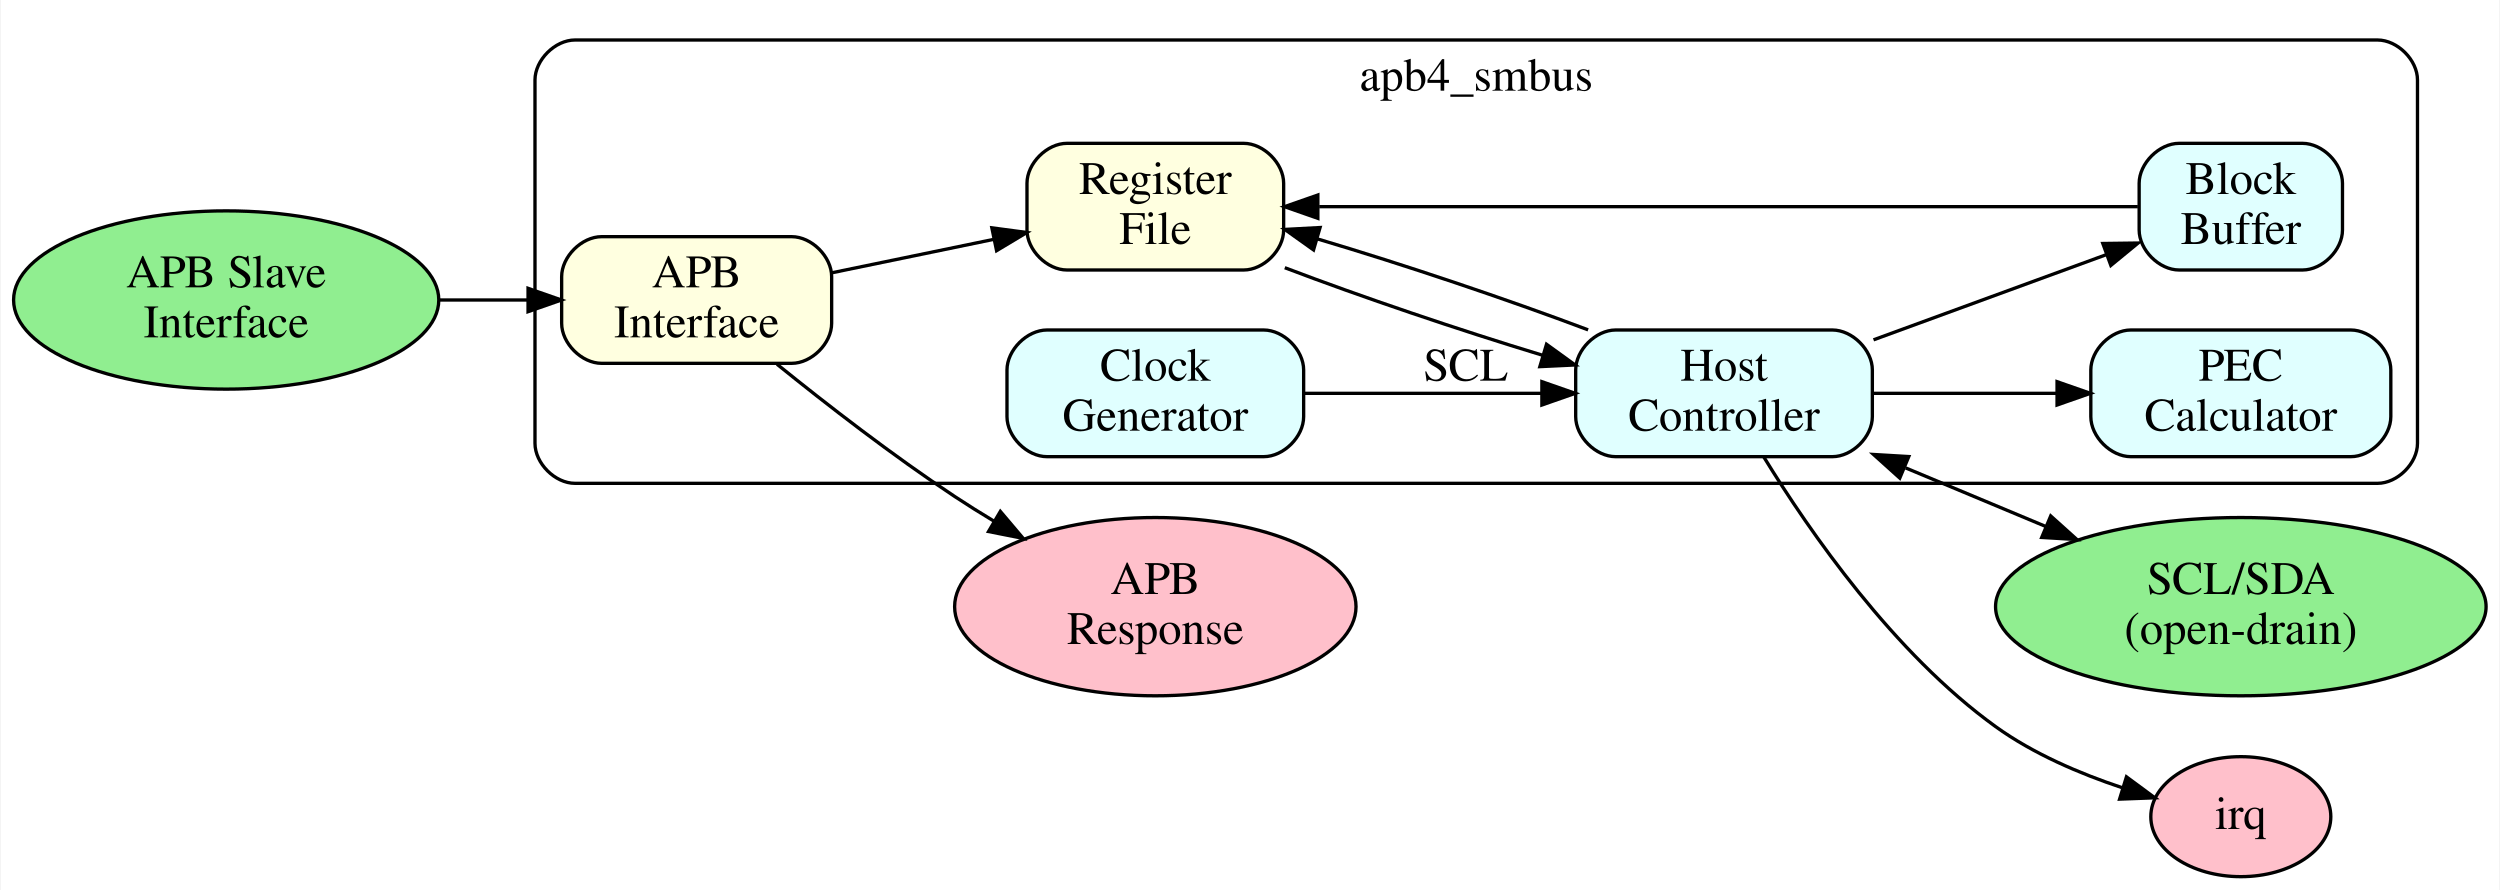
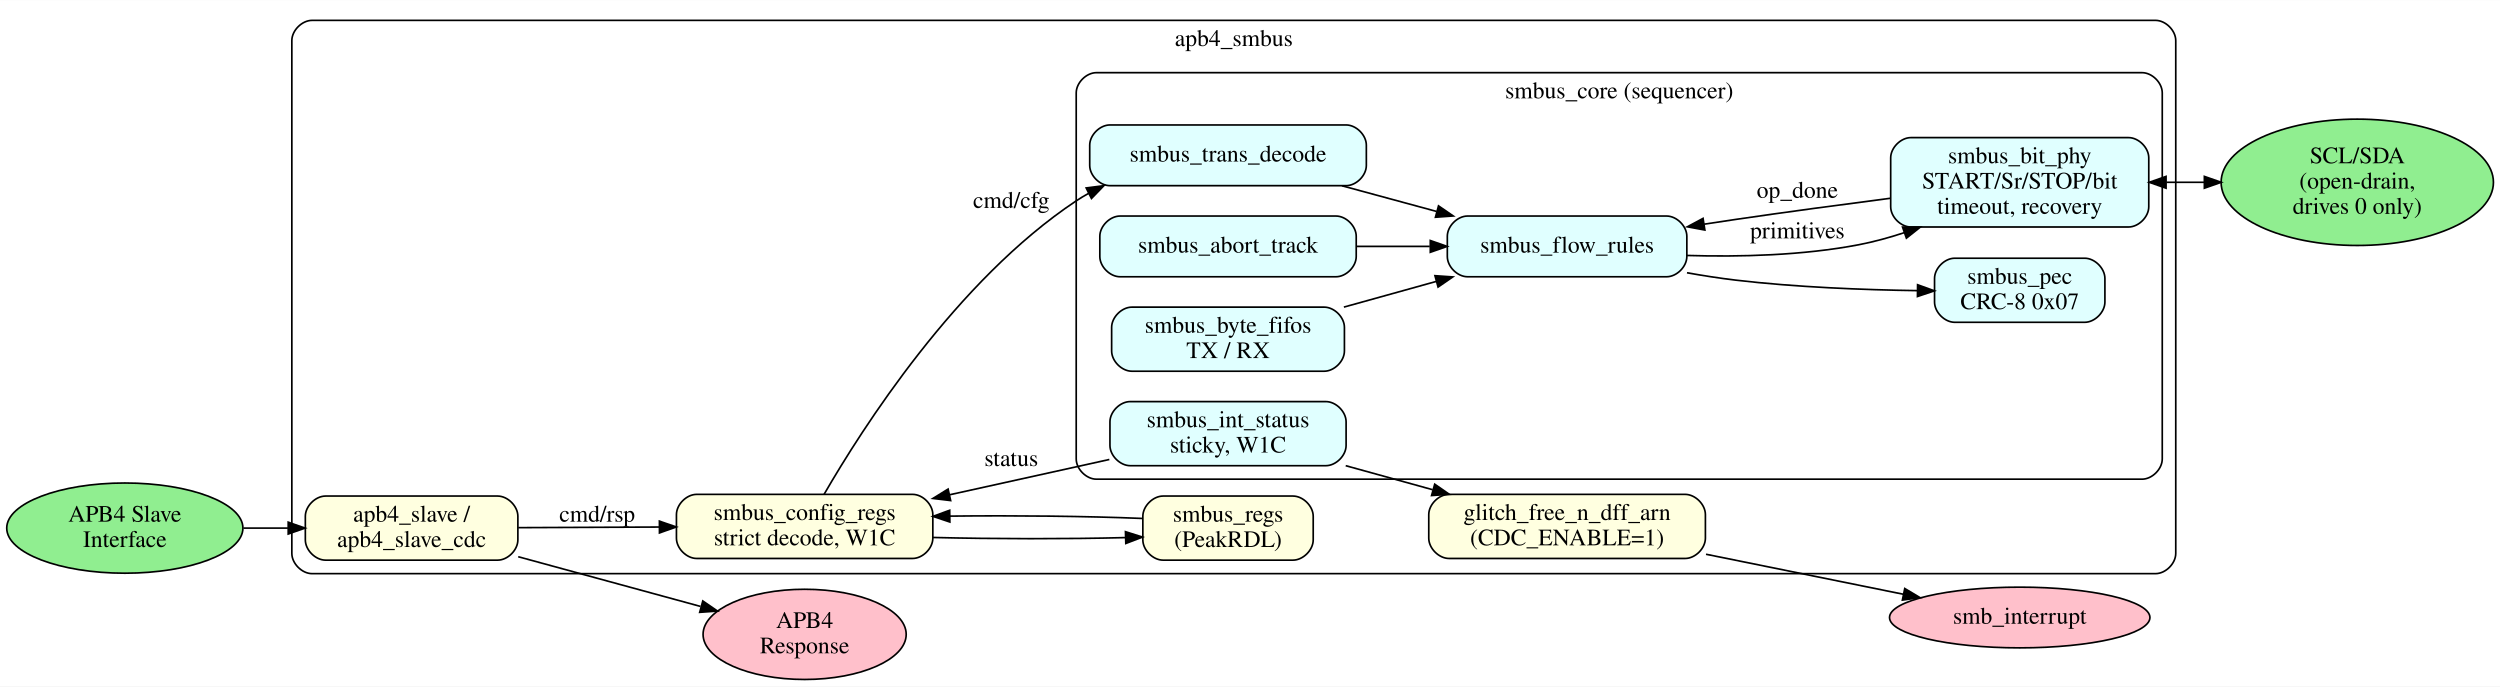
- <svg xmlns="http://www.w3.org/2000/svg" width="750pt" height="267pt" viewBox="0.00 0.00 749.57 267.00">
-   <g id="graph0" class="graph" transform="scale(1 1) rotate(0) translate(4 263)">
-     <polygon fill="white" stroke="transparent" points="-4,4 -4,-263 745.57,-263 745.57,4 -4,4" />
+ <svg xmlns="http://www.w3.org/2000/svg" width="1482pt" height="407pt" viewBox="0.00 0.00 1482.07 406.87">
+   <g id="graph0" class="graph" transform="scale(1 1) rotate(0) translate(4 402.87)">
+     <polygon fill="white" stroke="transparent" points="-4,4 -4,-402.87 1478.07,-402.87 1478.07,4 -4,4" />
    <g id="clust1" class="cluster">
-       <path fill="none" stroke="black" d="M168.28,-118C168.28,-118 709.03,-118 709.03,-118 715.03,-118 721.03,-124 721.03,-130 721.03,-130 721.03,-239 721.03,-239 721.03,-245 715.03,-251 709.03,-251 709.03,-251 168.28,-251 168.28,-251 162.28,-251 156.28,-245 156.28,-239 156.28,-239 156.28,-130 156.28,-130 156.28,-124 162.28,-118 168.28,-118" />
-       <text text-anchor="middle" x="438.65" y="-235.8" font-family="Times,serif" font-size="14.00">apb4_smbus</text>
+       <path fill="none" stroke="black" d="M181.01,-62.87C181.01,-62.87 1273.85,-62.87 1273.85,-62.87 1279.85,-62.87 1285.85,-68.87 1285.85,-74.87 1285.85,-74.87 1285.85,-378.87 1285.85,-378.87 1285.85,-384.87 1279.85,-390.87 1273.85,-390.87 1273.85,-390.87 181.01,-390.87 181.01,-390.87 175.01,-390.87 169.01,-384.87 169.01,-378.87 169.01,-378.87 169.01,-74.87 169.01,-74.87 169.01,-68.87 175.01,-62.87 181.01,-62.87" />
+       <text text-anchor="middle" x="727.43" y="-375.67" font-family="Times,serif" font-size="14.00">apb4_smbus</text>
+     </g>
+     <g id="clust2" class="cluster">
+       <path fill="none" stroke="black" d="M646.01,-118.87C646.01,-118.87 1265.85,-118.87 1265.85,-118.87 1271.85,-118.87 1277.85,-124.87 1277.85,-130.87 1277.85,-130.87 1277.85,-347.87 1277.85,-347.87 1277.85,-353.87 1271.85,-359.87 1265.85,-359.87 1265.85,-359.87 646.01,-359.87 646.01,-359.87 640.01,-359.87 634.01,-353.87 634.01,-347.87 634.01,-347.87 634.01,-130.87 634.01,-130.87 634.01,-124.87 640.01,-118.87 646.01,-118.87" />
+       <text text-anchor="middle" x="955.93" y="-344.67" font-family="Times,serif" font-size="14.00">smbus_core (sequencer)</text>
    </g>
    <g id="node1" class="node">
-       <ellipse fill="lightgreen" stroke="black" cx="63.64" cy="-173" rx="63.78" ry="26.74" />
-       <text text-anchor="middle" x="63.64" y="-176.8" font-family="Times,serif" font-size="14.00">APB Slave</text>
-       <text text-anchor="middle" x="63.64" y="-161.8" font-family="Times,serif" font-size="14.00">Interface</text>
+       <ellipse fill="lightgreen" stroke="black" cx="70" cy="-89.87" rx="70.01" ry="26.74" />
+       <text text-anchor="middle" x="70" y="-93.67" font-family="Times,serif" font-size="14.00">APB4 Slave</text>
+       <text text-anchor="middle" x="70" y="-78.67" font-family="Times,serif" font-size="14.00">Interface</text>
    </g>
    <g id="node3" class="node">
-       <path fill="lightyellow" stroke="black" d="M233.28,-192C233.28,-192 176.28,-192 176.28,-192 170.28,-192 164.28,-186 164.28,-180 164.28,-180 164.28,-166 164.28,-166 164.28,-160 170.28,-154 176.28,-154 176.28,-154 233.28,-154 233.28,-154 239.28,-154 245.28,-160 245.28,-166 245.28,-166 245.28,-180 245.28,-180 245.28,-186 239.28,-192 233.28,-192" />
-       <text text-anchor="middle" x="204.78" y="-176.8" font-family="Times,serif" font-size="14.00">APB</text>
-       <text text-anchor="middle" x="204.78" y="-161.8" font-family="Times,serif" font-size="14.00">Interface</text>
+       <path fill="lightyellow" stroke="black" d="M291.01,-108.87C291.01,-108.87 189.01,-108.87 189.01,-108.87 183.01,-108.87 177.01,-102.87 177.01,-96.87 177.01,-96.87 177.01,-82.87 177.01,-82.87 177.01,-76.87 183.01,-70.87 189.01,-70.87 189.01,-70.87 291.01,-70.87 291.01,-70.87 297.01,-70.87 303.01,-76.87 303.01,-82.87 303.01,-82.87 303.01,-96.87 303.01,-96.87 303.01,-102.87 297.01,-108.87 291.01,-108.87" />
+       <text text-anchor="middle" x="240.01" y="-93.67" font-family="Times,serif" font-size="14.00">apb4_slave /</text>
+       <text text-anchor="middle" x="240.01" y="-78.67" font-family="Times,serif" font-size="14.00">apb4_slave_cdc</text>
    </g>
    <g id="edge1" class="edge">
-       <path fill="none" stroke="black" d="M127.29,-173C136.21,-173 145.29,-173 153.92,-173" />
-       <polygon fill="black" stroke="black" points="154.2,-176.5 164.2,-173 154.2,-169.5 154.2,-176.5" />
+       <path fill="none" stroke="black" d="M140.31,-89.87C149.01,-89.87 157.94,-89.87 166.69,-89.87" />
+       <polygon fill="black" stroke="black" points="166.86,-93.37 176.86,-89.87 166.86,-86.37 166.86,-93.37" />
    </g>
    <g id="node2" class="node">
-       <ellipse fill="lightgreen" stroke="black" cx="668.03" cy="-81" rx="73.58" ry="26.74" />
-       <text text-anchor="middle" x="668.03" y="-84.8" font-family="Times,serif" font-size="14.00">SCL/SDA</text>
-       <text text-anchor="middle" x="668.03" y="-69.8" font-family="Times,serif" font-size="14.00">(open-drain)</text>
+       <ellipse fill="lightgreen" stroke="black" cx="1393.46" cy="-294.87" rx="80.72" ry="37.45" />
+       <text text-anchor="middle" x="1393.46" y="-306.17" font-family="Times,serif" font-size="14.00">SCL/SDA</text>
+       <text text-anchor="middle" x="1393.46" y="-291.17" font-family="Times,serif" font-size="14.00">(open-drain,</text>
+       <text text-anchor="middle" x="1393.46" y="-276.17" font-family="Times,serif" font-size="14.00">drives 0 only)</text>
    </g>
    <g id="node4" class="node">
-       <path fill="lightyellow" stroke="black" d="M368.88,-220C368.88,-220 315.88,-220 315.88,-220 309.88,-220 303.88,-214 303.88,-208 303.88,-208 303.88,-194 303.88,-194 303.88,-188 309.88,-182 315.88,-182 315.88,-182 368.88,-182 368.88,-182 374.88,-182 380.88,-188 380.88,-194 380.88,-194 380.88,-208 380.88,-208 380.88,-214 374.88,-220 368.88,-220" />
-       <text text-anchor="middle" x="342.38" y="-204.8" font-family="Times,serif" font-size="14.00">Register</text>
-       <text text-anchor="middle" x="342.38" y="-189.8" font-family="Times,serif" font-size="14.00">File</text>
+       <path fill="lightyellow" stroke="black" d="M537.01,-109.87C537.01,-109.87 409.01,-109.87 409.01,-109.87 403.01,-109.87 397.01,-103.87 397.01,-97.87 397.01,-97.87 397.01,-83.87 397.01,-83.87 397.01,-77.87 403.01,-71.87 409.01,-71.87 409.01,-71.87 537.01,-71.87 537.01,-71.87 543.01,-71.87 549.01,-77.87 549.01,-83.87 549.01,-83.87 549.01,-97.87 549.01,-97.87 549.01,-103.87 543.01,-109.87 537.01,-109.87" />
+       <text text-anchor="middle" x="473.01" y="-94.67" font-family="Times,serif" font-size="14.00">smbus_config_regs</text>
+       <text text-anchor="middle" x="473.01" y="-79.67" font-family="Times,serif" font-size="14.00">strict decode, W1C</text>
    </g>
    <g id="edge2" class="edge">
-       <path fill="none" stroke="black" d="M245.37,-181.17C260.5,-184.3 277.92,-187.9 293.73,-191.16" />
-       <polygon fill="black" stroke="black" points="293.34,-194.65 303.84,-193.25 294.76,-187.8 293.34,-194.65" />
+       <path fill="none" stroke="black" d="M303.21,-90.14C328.92,-90.25 359.14,-90.38 386.85,-90.5" />
+       <polygon fill="black" stroke="black" points="386.92,-94 396.93,-90.55 386.95,-87 386.92,-94" />
+       <text text-anchor="middle" x="350.01" y="-93.67" font-family="Times,serif" font-size="14.00">cmd/rsp</text>
+     </g>
+     <g id="node15" class="node">
+       <ellipse fill="pink" stroke="black" cx="473.01" cy="-26.87" rx="60.21" ry="26.74" />
+       <text text-anchor="middle" x="473.01" y="-30.67" font-family="Times,serif" font-size="14.00">APB4</text>
+       <text text-anchor="middle" x="473.01" y="-15.67" font-family="Times,serif" font-size="14.00">Response</text>
+     </g>
+     <g id="edge4" class="edge">
+       <path fill="none" stroke="black" d="M303.21,-72.9C336.76,-63.76 377.99,-52.51 411.3,-43.43" />
+       <polygon fill="black" stroke="black" points="412.64,-46.69 421.37,-40.68 410.8,-39.94 412.64,-46.69" />
+     </g>
+     <g id="node5" class="node">
+       <path fill="lightyellow" stroke="black" d="M762.51,-108.87C762.51,-108.87 685.51,-108.87 685.51,-108.87 679.51,-108.87 673.51,-102.87 673.51,-96.87 673.51,-96.87 673.51,-82.87 673.51,-82.87 673.51,-76.87 679.51,-70.87 685.51,-70.87 685.51,-70.87 762.51,-70.87 762.51,-70.87 768.51,-70.87 774.51,-76.87 774.51,-82.87 774.51,-82.87 774.51,-96.87 774.51,-96.87 774.51,-102.87 768.51,-108.87 762.51,-108.87" />
+       <text text-anchor="middle" x="724.01" y="-93.67" font-family="Times,serif" font-size="14.00">smbus_regs</text>
+       <text text-anchor="middle" x="724.01" y="-78.67" font-family="Times,serif" font-size="14.00">(PeakRDL)</text>
+     </g>
+     <g id="edge3" class="edge">
+       <path fill="none" stroke="black" d="M549.05,-84.32C585.52,-83.4 628.74,-83.35 662.98,-84.24" />
+       <polygon fill="black" stroke="black" points="663.2,-87.75 673.3,-84.55 663.41,-80.75 663.2,-87.75" />
+     </g>
+     <g id="node6" class="node">
+       <path fill="lightcyan" stroke="black" d="M794.01,-328.87C794.01,-328.87 654.01,-328.87 654.01,-328.87 648.01,-328.87 642.01,-322.87 642.01,-316.87 642.01,-316.87 642.01,-304.87 642.01,-304.87 642.01,-298.87 648.01,-292.87 654.01,-292.87 654.01,-292.87 794.01,-292.87 794.01,-292.87 800.01,-292.87 806.01,-298.87 806.01,-304.87 806.01,-304.87 806.01,-316.87 806.01,-316.87 806.01,-322.87 800.01,-328.87 794.01,-328.87" />
+       <text text-anchor="middle" x="724.01" y="-307.17" font-family="Times,serif" font-size="14.00">smbus_trans_decode</text>
+     </g>
+     <g id="edge5" class="edge">
+       <path fill="none" stroke="black" d="M484.55,-109.92C506.91,-148.6 562.96,-236.65 634.01,-283.87 636.4,-285.46 638.9,-286.96 641.46,-288.38" />
+       <polygon fill="black" stroke="black" points="639.92,-291.52 650.42,-292.87 643.05,-285.26 639.92,-291.52" />
+       <text text-anchor="middle" x="595.51" y="-279.67" font-family="Times,serif" font-size="14.00">cmd/cfg</text>
+     </g>
+     <g id="edge6" class="edge">
+       <path fill="none" stroke="black" d="M673.3,-95.59C640.67,-96.95 597.16,-97.43 559.11,-96.97" />
+       <polygon fill="black" stroke="black" points="559.1,-93.47 549.05,-96.82 559,-100.47 559.1,-93.47" />
+     </g>
+     <g id="node7" class="node">
+       <path fill="lightcyan" stroke="black" d="M984.01,-274.87C984.01,-274.87 866.01,-274.87 866.01,-274.87 860.01,-274.87 854.01,-268.87 854.01,-262.87 854.01,-262.87 854.01,-250.87 854.01,-250.87 854.01,-244.87 860.01,-238.87 866.01,-238.87 866.01,-238.87 984.01,-238.87 984.01,-238.87 990.01,-238.87 996.01,-244.87 996.01,-250.87 996.01,-250.87 996.01,-262.87 996.01,-262.87 996.01,-268.87 990.01,-274.87 984.01,-274.87" />
+       <text text-anchor="middle" x="925.01" y="-253.17" font-family="Times,serif" font-size="14.00">smbus_flow_rules</text>
+     </g>
+     <g id="edge7" class="edge">
+       <path fill="none" stroke="black" d="M791.55,-292.81C809.55,-287.93 829.18,-282.6 847.68,-277.58" />
+       <polygon fill="black" stroke="black" points="848.79,-280.91 857.53,-274.91 846.96,-274.15 848.79,-280.91" />
+     </g>
+     <g id="node11" class="node">
+       <path fill="lightcyan" stroke="black" d="M1231.85,-249.87C1231.85,-249.87 1154.85,-249.87 1154.85,-249.87 1148.85,-249.87 1142.85,-243.87 1142.85,-237.87 1142.85,-237.87 1142.85,-223.87 1142.85,-223.87 1142.85,-217.87 1148.85,-211.87 1154.85,-211.87 1154.85,-211.87 1231.85,-211.87 1231.85,-211.87 1237.85,-211.87 1243.85,-217.87 1243.85,-223.87 1243.85,-223.87 1243.85,-237.87 1243.85,-237.87 1243.85,-243.87 1237.85,-249.87 1231.85,-249.87" />
+       <text text-anchor="middle" x="1193.35" y="-234.67" font-family="Times,serif" font-size="14.00">smbus_pec</text>
+       <text text-anchor="middle" x="1193.35" y="-219.67" font-family="Times,serif" font-size="14.00">CRC-8 0x07</text>
+     </g>
+     <g id="edge12" class="edge">
+       <path fill="none" stroke="black" d="M996.09,-241.24C1005.76,-239.51 1015.6,-237.98 1025.01,-236.87 1060.57,-232.67 1100.65,-231.12 1132.67,-230.65" />
+       <polygon fill="black" stroke="black" points="1132.8,-234.15 1142.76,-230.53 1132.72,-227.15 1132.8,-234.15" />
+     </g>
+     <g id="node12" class="node">
+       <path fill="lightcyan" stroke="black" d="M1257.85,-321.37C1257.85,-321.37 1128.85,-321.37 1128.85,-321.37 1122.85,-321.37 1116.85,-315.37 1116.85,-309.37 1116.85,-309.37 1116.85,-280.37 1116.85,-280.37 1116.85,-274.37 1122.85,-268.37 1128.85,-268.37 1128.85,-268.37 1257.85,-268.37 1257.85,-268.37 1263.85,-268.37 1269.85,-274.37 1269.85,-280.37 1269.85,-280.37 1269.85,-309.37 1269.85,-309.37 1269.85,-315.37 1263.85,-321.37 1257.85,-321.37" />
+       <text text-anchor="middle" x="1193.35" y="-306.17" font-family="Times,serif" font-size="14.00">smbus_bit_phy</text>
+       <text text-anchor="middle" x="1193.35" y="-291.17" font-family="Times,serif" font-size="14.00">START/Sr/STOP/bit</text>
+       <text text-anchor="middle" x="1193.35" y="-276.17" font-family="Times,serif" font-size="14.00">timeout, recovery</text>
+     </g>
+     <g id="edge8" class="edge">
+       <path fill="none" stroke="black" d="M996.04,-251.5C1027.47,-250.56 1064.87,-251.5 1098.01,-257.87 1106.89,-259.58 1116.01,-262.09 1124.91,-265.02" />
+       <polygon fill="black" stroke="black" points="1123.87,-268.36 1134.46,-268.34 1126.17,-261.75 1123.87,-268.36" />
+       <text text-anchor="middle" x="1061.51" y="-261.67" font-family="Times,serif" font-size="14.00">primitives</text>
+     </g>
+     <g id="node8" class="node">
+       <path fill="lightcyan" stroke="black" d="M788.01,-274.87C788.01,-274.87 660.01,-274.87 660.01,-274.87 654.01,-274.87 648.01,-268.87 648.01,-262.87 648.01,-262.87 648.01,-250.87 648.01,-250.87 648.01,-244.87 654.01,-238.87 660.01,-238.87 660.01,-238.87 788.01,-238.87 788.01,-238.87 794.01,-238.87 800.01,-244.87 800.01,-250.87 800.01,-250.87 800.01,-262.87 800.01,-262.87 800.01,-268.87 794.01,-274.87 788.01,-274.87" />
+       <text text-anchor="middle" x="724.01" y="-253.17" font-family="Times,serif" font-size="14.00">smbus_abort_track</text>
+     </g>
+     <g id="edge10" class="edge">
+       <path fill="none" stroke="black" d="M800.24,-256.87C814.41,-256.87 829.28,-256.87 843.6,-256.87" />
+       <polygon fill="black" stroke="black" points="843.92,-260.37 853.92,-256.87 843.92,-253.37 843.92,-260.37" />
+     </g>
+     <g id="node9" class="node">
+       <path fill="lightcyan" stroke="black" d="M781.01,-220.87C781.01,-220.87 667.01,-220.87 667.01,-220.87 661.01,-220.87 655.01,-214.87 655.01,-208.87 655.01,-208.87 655.01,-194.87 655.01,-194.87 655.01,-188.87 661.01,-182.87 667.01,-182.87 667.01,-182.87 781.01,-182.87 781.01,-182.87 787.01,-182.87 793.01,-188.87 793.01,-194.87 793.01,-194.87 793.01,-208.87 793.01,-208.87 793.01,-214.87 787.01,-220.87 781.01,-220.87" />
+       <text text-anchor="middle" x="724.01" y="-205.67" font-family="Times,serif" font-size="14.00">smbus_byte_fifos</text>
+       <text text-anchor="middle" x="724.01" y="-190.67" font-family="Times,serif" font-size="14.00">TX / RX</text>
+     </g>
+     <g id="edge11" class="edge">
+       <path fill="none" stroke="black" d="M792.69,-220.89C809.15,-225.49 826.7,-230.38 843.01,-234.87 844.46,-235.27 845.92,-235.67 847.39,-236.08" />
+       <polygon fill="black" stroke="black" points="846.68,-239.51 857.25,-238.78 848.53,-232.76 846.68,-239.51" />
    </g>
    <g id="node10" class="node">
-       <ellipse fill="pink" stroke="black" cx="342.38" cy="-81" rx="60.21" ry="26.74" />
-       <text text-anchor="middle" x="342.38" y="-84.8" font-family="Times,serif" font-size="14.00">APB</text>
-       <text text-anchor="middle" x="342.38" y="-69.8" font-family="Times,serif" font-size="14.00">Response</text>
+       <path fill="lightcyan" stroke="black" d="M782.01,-164.87C782.01,-164.87 666.01,-164.87 666.01,-164.87 660.01,-164.87 654.01,-158.87 654.01,-152.87 654.01,-152.87 654.01,-138.87 654.01,-138.87 654.01,-132.87 660.01,-126.87 666.01,-126.87 666.01,-126.87 782.01,-126.87 782.01,-126.87 788.01,-126.87 794.01,-132.87 794.01,-138.87 794.01,-138.87 794.01,-152.87 794.01,-152.87 794.01,-158.87 788.01,-164.87 782.01,-164.87" />
+       <text text-anchor="middle" x="724.01" y="-149.67" font-family="Times,serif" font-size="14.00">smbus_int_status</text>
+       <text text-anchor="middle" x="724.01" y="-134.67" font-family="Times,serif" font-size="14.00">sticky, W1C</text>
    </g>
-     <g id="edge3" class="edge">
-       <path fill="none" stroke="black" d="M228.89,-153.73C243.74,-141.73 263.66,-126.28 282.28,-114 286.02,-111.53 289.96,-109.06 293.96,-106.66" />
-       <polygon fill="black" stroke="black" points="295.89,-109.58 302.74,-101.49 292.34,-103.54 295.89,-109.58" />
+     <g id="edge14" class="edge">
+       <path fill="none" stroke="black" d="M653.64,-130.55C624.28,-124.06 589.8,-116.45 558.94,-109.63" />
+       <polygon fill="black" stroke="black" points="559.57,-106.19 549.05,-107.45 558.06,-113.02 559.57,-106.19" />
+       <text text-anchor="middle" x="595.51" y="-126.67" font-family="Times,serif" font-size="14.00">status</text>
    </g>
-     <g id="node5" class="node">
-       <path fill="lightcyan" stroke="black" d="M545.49,-164C545.49,-164 480.49,-164 480.49,-164 474.49,-164 468.49,-158 468.49,-152 468.49,-152 468.49,-138 468.49,-138 468.49,-132 474.49,-126 480.49,-126 480.49,-126 545.49,-126 545.49,-126 551.49,-126 557.49,-132 557.49,-138 557.49,-138 557.49,-152 557.49,-152 557.49,-158 551.49,-164 545.49,-164" />
-       <text text-anchor="middle" x="512.99" y="-148.8" font-family="Times,serif" font-size="14.00">Host</text>
-       <text text-anchor="middle" x="512.99" y="-133.8" font-family="Times,serif" font-size="14.00">Controller</text>
+     <g id="node13" class="node">
+       <path fill="lightyellow" stroke="black" d="M995.01,-109.87C995.01,-109.87 855.01,-109.87 855.01,-109.87 849.01,-109.87 843.01,-103.87 843.01,-97.87 843.01,-97.87 843.01,-83.87 843.01,-83.87 843.01,-77.87 849.01,-71.87 855.01,-71.87 855.01,-71.87 995.01,-71.87 995.01,-71.87 1001.01,-71.87 1007.01,-77.87 1007.01,-83.87 1007.01,-83.87 1007.01,-97.87 1007.01,-97.87 1007.01,-103.87 1001.01,-109.87 995.01,-109.87" />
+       <text text-anchor="middle" x="925.01" y="-94.67" font-family="Times,serif" font-size="14.00">glitch_free_n_dff_arn</text>
+       <text text-anchor="middle" x="925.01" y="-79.67" font-family="Times,serif" font-size="14.00">(CDC_ENABLE=1)</text>
    </g>
-     <g id="edge4" class="edge">
-       <path fill="none" stroke="black" d="M381.22,-182.69C404.02,-174.01 433.41,-164.05 458.56,-156.42" />
-       <polygon fill="black" stroke="black" points="459.74,-159.72 468.32,-153.51 457.74,-153.01 459.74,-159.72" />
+     <g id="edge15" class="edge">
+       <path fill="none" stroke="black" d="M793.77,-126.87C810.39,-122.27 828.28,-117.33 845.32,-112.62" />
+       <polygon fill="black" stroke="black" points="846.54,-115.91 855.24,-109.88 844.67,-109.17 846.54,-115.91" />
    </g>
-     <g id="edge7" class="edge">
-       <path fill="none" stroke="black" d="M567.47,-122.63C581.06,-116.95 595.72,-110.82 609.5,-105.06" />
-       <polygon fill="black" stroke="black" points="565.72,-119.57 557.84,-126.66 568.42,-126.03 565.72,-119.57" />
-       <polygon fill="black" stroke="black" points="611,-108.22 618.87,-101.14 608.3,-101.77 611,-108.22" />
-     </g>
-     <g id="edge5" class="edge">
-       <path fill="none" stroke="black" d="M472.22,-164.04C447.93,-173.21 416.72,-183.69 391.1,-191.3" />
-       <polygon fill="black" stroke="black" points="389.85,-188.02 381.22,-194.17 391.8,-194.74 389.85,-188.02" />
-     </g>
-     <g id="node7" class="node">
-       <path fill="lightcyan" stroke="black" d="M701.03,-164C701.03,-164 635.03,-164 635.03,-164 629.03,-164 623.03,-158 623.03,-152 623.03,-152 623.03,-138 623.03,-138 623.03,-132 629.03,-126 635.03,-126 635.03,-126 701.03,-126 701.03,-126 707.03,-126 713.03,-132 713.03,-138 713.03,-138 713.03,-152 713.03,-152 713.03,-158 707.03,-164 701.03,-164" />
-       <text text-anchor="middle" x="668.03" y="-148.8" font-family="Times,serif" font-size="14.00">PEC</text>
-       <text text-anchor="middle" x="668.03" y="-133.8" font-family="Times,serif" font-size="14.00">Calculator</text>
-     </g>
-     <g id="edge8" class="edge">
-       <path fill="none" stroke="black" d="M557.84,-145C574.98,-145 594.8,-145 612.82,-145" />
-       <polygon fill="black" stroke="black" points="612.9,-148.5 622.9,-145 612.9,-141.5 612.9,-148.5" />
-     </g>
-     <g id="node8" class="node">
-       <path fill="lightcyan" stroke="black" d="M686.53,-220C686.53,-220 649.53,-220 649.53,-220 643.53,-220 637.53,-214 637.53,-208 637.53,-208 637.53,-194 637.53,-194 637.53,-188 643.53,-182 649.53,-182 649.53,-182 686.53,-182 686.53,-182 692.53,-182 698.53,-188 698.53,-194 698.53,-194 698.53,-208 698.53,-208 698.53,-214 692.53,-220 686.53,-220" />
-       <text text-anchor="middle" x="668.03" y="-204.8" font-family="Times,serif" font-size="14.00">Block</text>
-       <text text-anchor="middle" x="668.03" y="-189.8" font-family="Times,serif" font-size="14.00">Buffer</text>
+     <g id="edge13" class="edge">
+       <path fill="none" stroke="black" d="M1280.35,-294.87C1287.77,-294.87 1295.28,-294.87 1302.72,-294.87" />
+       <polygon fill="black" stroke="black" points="1280.1,-291.37 1270.1,-294.87 1280.1,-298.37 1280.1,-291.37" />
+       <polygon fill="black" stroke="black" points="1302.81,-298.37 1312.81,-294.87 1302.81,-291.37 1302.81,-298.37" />
    </g>
    <g id="edge9" class="edge">
-       <path fill="none" stroke="black" d="M557.84,-161.05C579.9,-169.12 606.42,-178.82 627.8,-186.65" />
-       <polygon fill="black" stroke="black" points="626.63,-189.95 637.22,-190.09 629.04,-183.37 626.63,-189.95" />
+       <path fill="none" stroke="black" d="M1116.48,-285.38C1087.79,-281.66 1054.87,-277.25 1025.01,-272.87 1018.9,-271.98 1012.59,-271.02 1006.25,-270.04" />
+       <polygon fill="black" stroke="black" points="1006.69,-266.57 996.28,-268.49 1005.62,-273.49 1006.69,-266.57" />
+       <text text-anchor="middle" x="1061.51" y="-285.67" font-family="Times,serif" font-size="14.00">op_done</text>
    </g>
-     <g id="node9" class="node">
-       <ellipse fill="pink" stroke="black" cx="668.03" cy="-18" rx="27" ry="18" />
-       <text text-anchor="middle" x="668.03" y="-14.3" font-family="Times,serif" font-size="14.00">irq</text>
+     <g id="node14" class="node">
+       <ellipse fill="pink" stroke="black" cx="1193.35" cy="-36.87" rx="77.19" ry="18" />
+       <text text-anchor="middle" x="1193.35" y="-33.17" font-family="Times,serif" font-size="14.00">smb_interrupt</text>
    </g>
-     <g id="edge11" class="edge">
-       <path fill="none" stroke="black" d="M524.97,-125.83C538.64,-103.55 563.93,-67.03 594.49,-45 605.75,-36.88 619.75,-30.91 632.43,-26.69" />
-       <polygon fill="black" stroke="black" points="633.72,-29.95 642.24,-23.66 631.66,-23.26 633.72,-29.95" />
-     </g>
-     <g id="node6" class="node">
-       <path fill="lightcyan" stroke="black" d="M374.88,-164C374.88,-164 309.88,-164 309.88,-164 303.88,-164 297.88,-158 297.88,-152 297.88,-152 297.88,-138 297.88,-138 297.88,-132 303.88,-126 309.88,-126 309.88,-126 374.88,-126 374.88,-126 380.88,-126 386.88,-132 386.88,-138 386.88,-138 386.88,-152 386.88,-152 386.88,-158 380.88,-164 374.88,-164" />
-       <text text-anchor="middle" x="342.38" y="-148.8" font-family="Times,serif" font-size="14.00">Clock</text>
-       <text text-anchor="middle" x="342.38" y="-133.8" font-family="Times,serif" font-size="14.00">Generator</text>
-     </g>
-     <g id="edge6" class="edge">
-       <path fill="none" stroke="black" d="M387.24,-145C408.9,-145 435.23,-145 458.11,-145" />
-       <polygon fill="black" stroke="black" points="458.35,-148.5 468.35,-145 458.35,-141.5 458.35,-148.5" />
-       <text text-anchor="middle" x="435.49" y="-148.8" font-family="Times,serif" font-size="14.00">SCL</text>
-     </g>
-     <g id="edge10" class="edge">
-       <path fill="none" stroke="black" d="M637.14,-201C581.01,-201 459.38,-201 391.55,-201" />
-       <polygon fill="black" stroke="black" points="391.14,-197.5 381.14,-201 391.14,-204.5 391.14,-197.5" />
+     <g id="edge16" class="edge">
+       <path fill="none" stroke="black" d="M1007.37,-74.37C1044.84,-66.78 1088.8,-57.86 1124.46,-50.63" />
+       <polygon fill="black" stroke="black" points="1125.19,-54.06 1134.29,-48.64 1123.79,-47.2 1125.19,-54.06" />
    </g>
  </g>
</svg>
